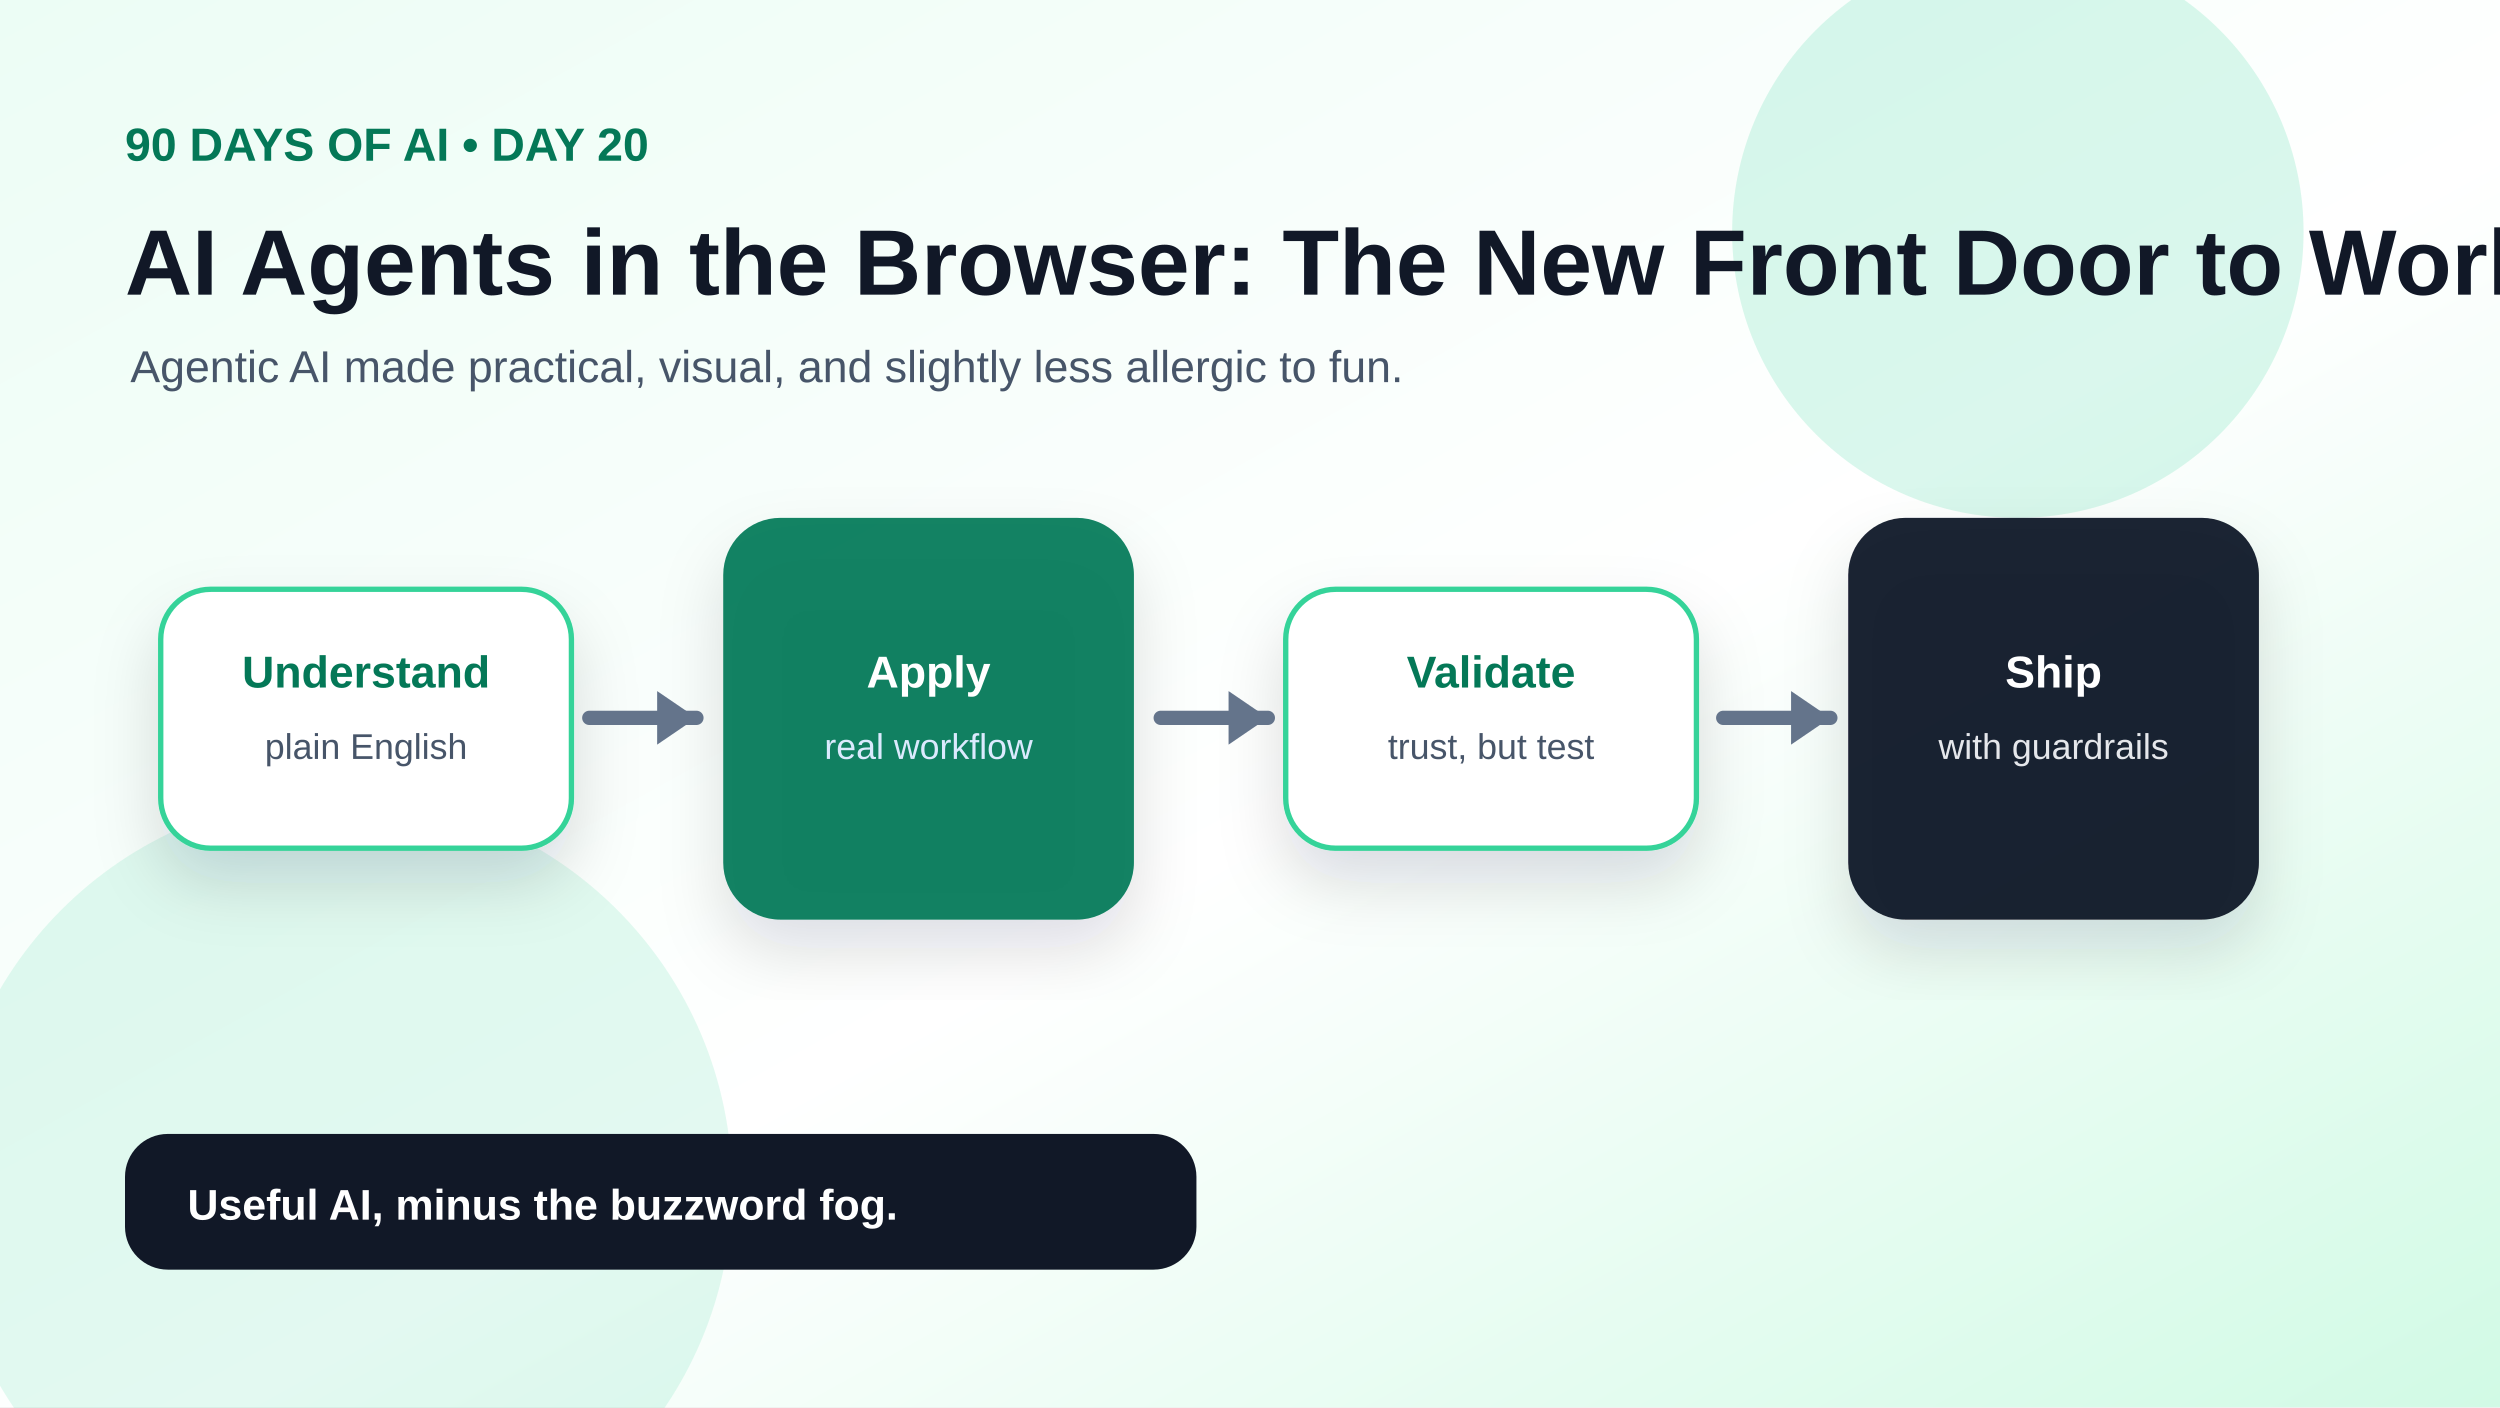
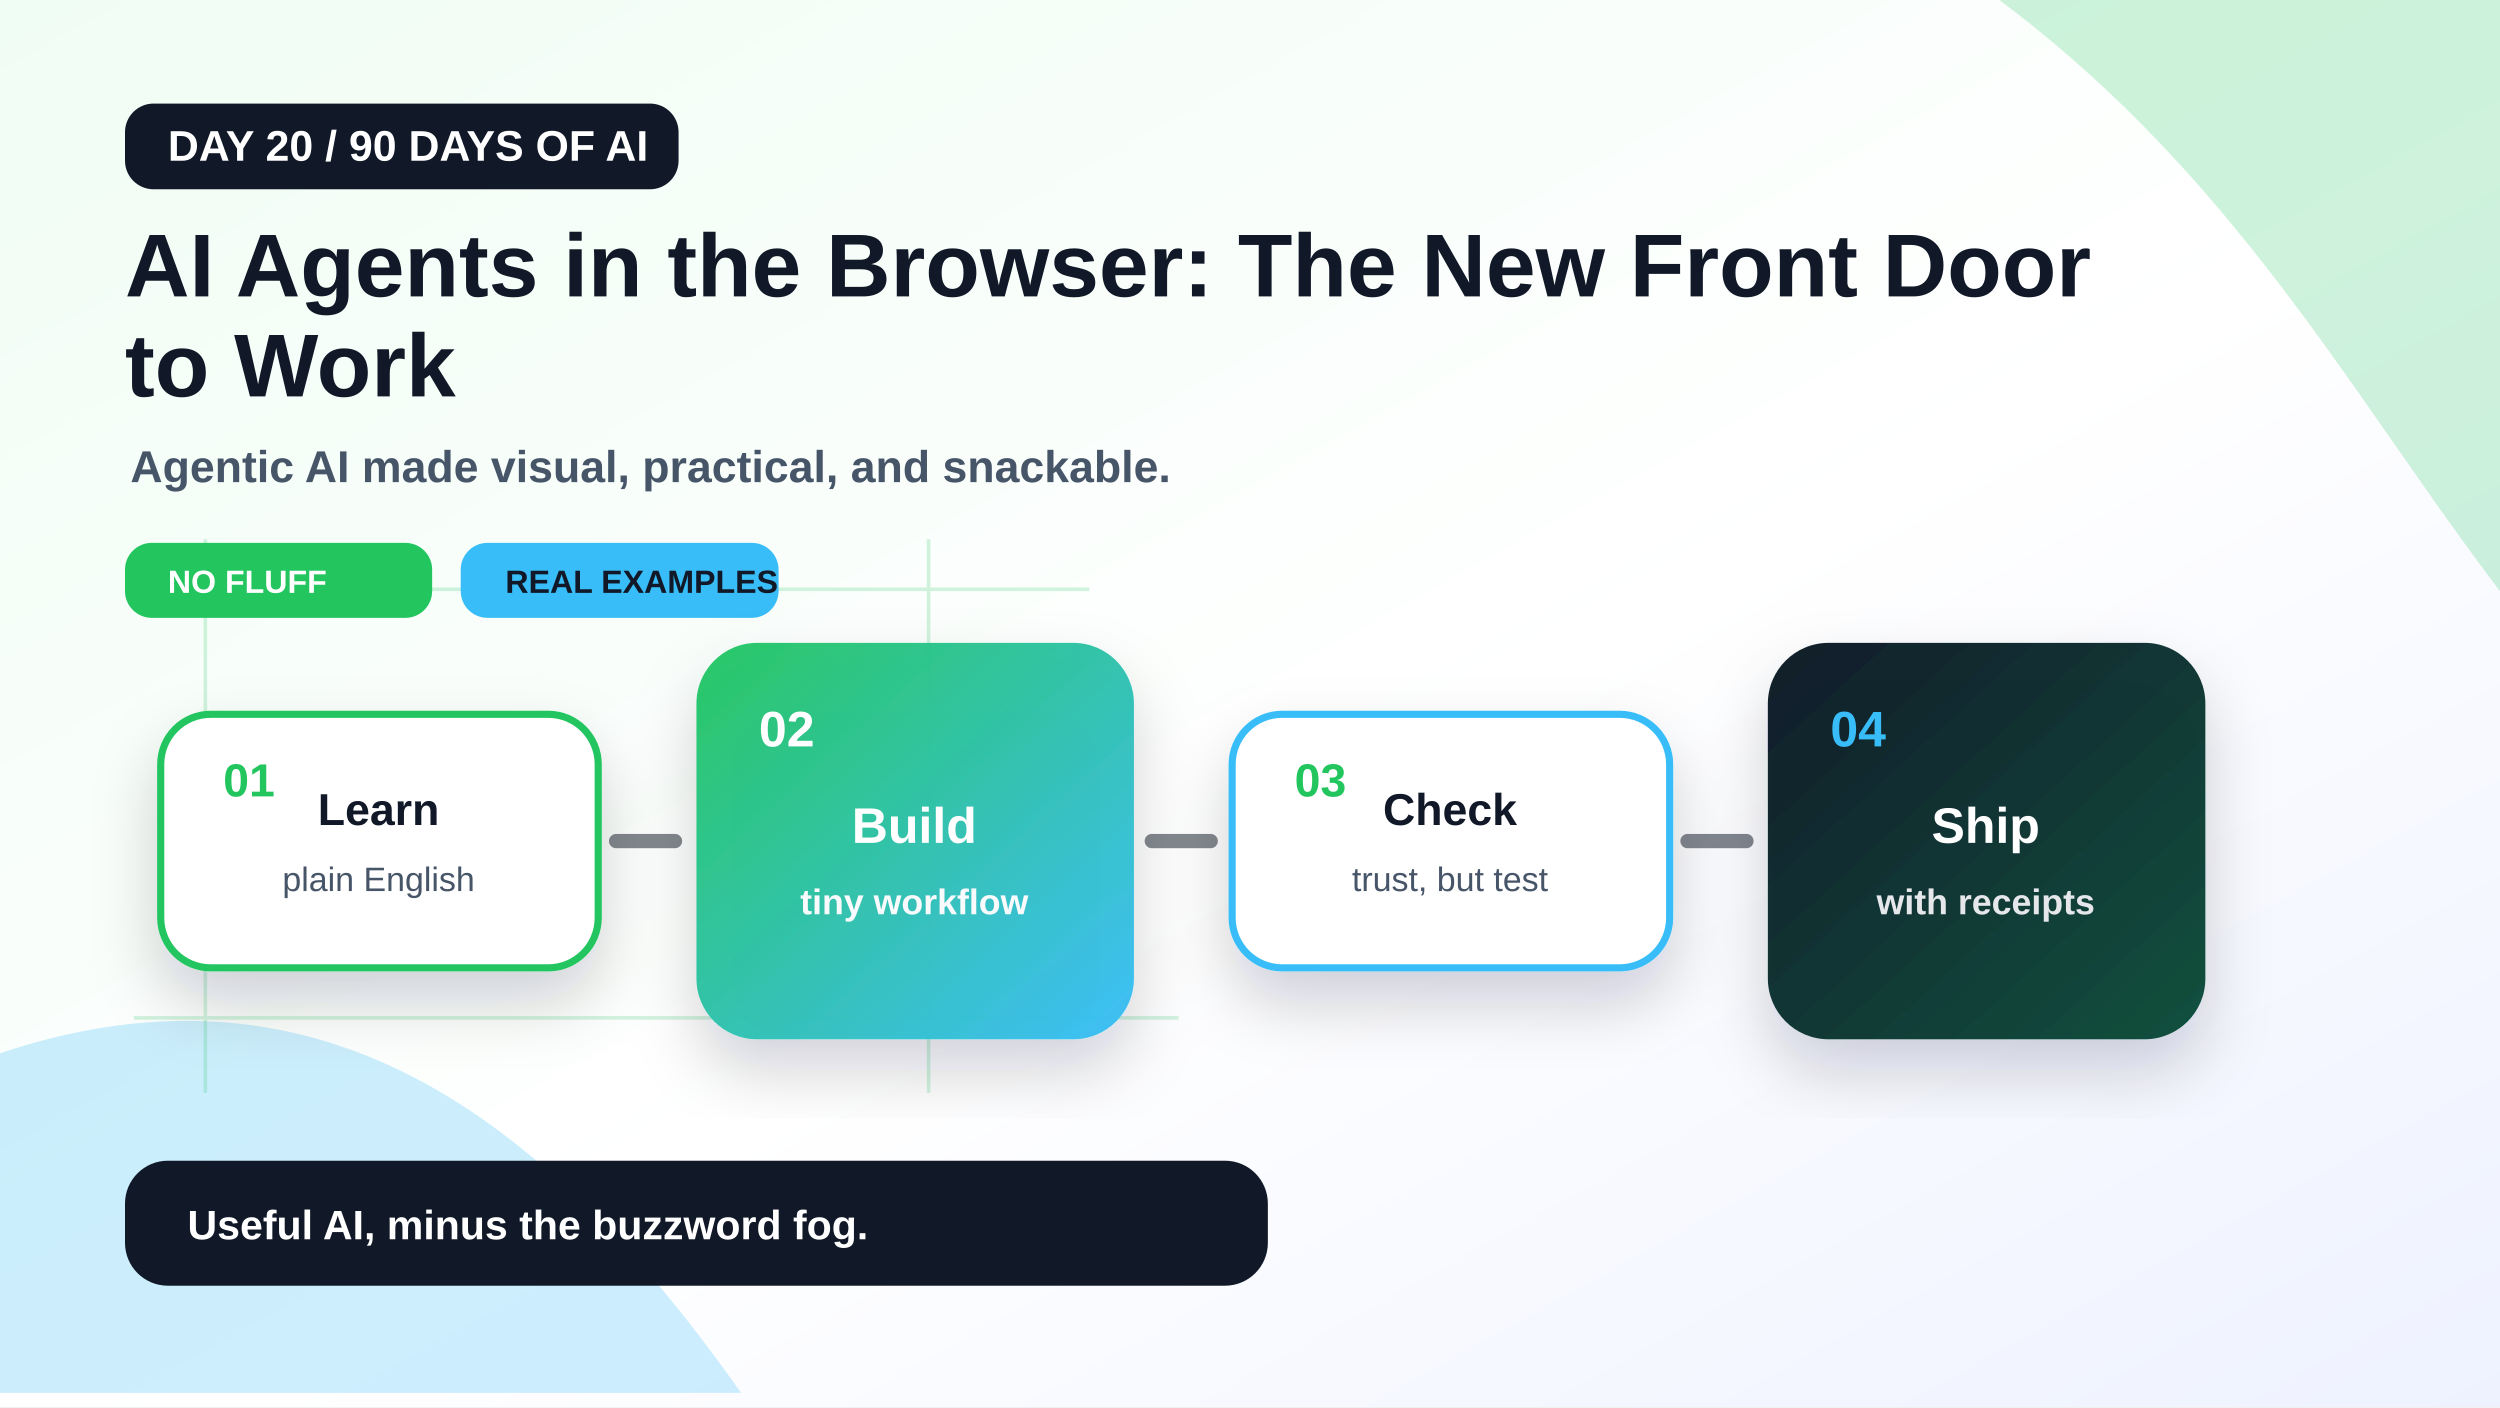
<svg xmlns="http://www.w3.org/2000/svg" width="1400" height="788" viewBox="0 0 1400 788" role="img" aria-labelledby="title desc">
  <defs>
    <linearGradient id="bg" x1="0" y1="0" x2="1" y2="1">
-       <stop offset="0" stop-color="#ecfdf5" />
+       <stop offset="0" stop-color="#f0fdf4" />
      <stop offset="0.55" stop-color="#ffffff" />
-       <stop offset="1" stop-color="#d1fae5" />
+       <stop offset="1" stop-color="#eef2ff" />
+     </linearGradient>
+     <linearGradient id="cardGlow" x1="0" y1="0" x2="1" y2="1">
+       <stop offset="0" stop-color="#22c55e" />
+       <stop offset="1" stop-color="#38bdf8" />
+     </linearGradient>
+     <linearGradient id="darkGlow" x1="0" y1="0" x2="1" y2="1">
+       <stop offset="0" stop-color="#111827" />
+       <stop offset="1" stop-color="#064e3b" />
    </linearGradient>
    <filter id="shadow" x="-20%" y="-20%" width="140%" height="140%">
-       <feDropShadow dx="0" dy="18" stdDeviation="18" flood-color="#0f172a" flood-opacity="0.14" />
+       <feDropShadow dx="0" dy="18" stdDeviation="18" flood-color="#0f172a" flood-opacity="0.18" />
    </filter>
  </defs>
  <rect width="1400" height="788" fill="url(#bg)" />
-   <circle cx="1130" cy="130" r="160" fill="#34d399" opacity="0.18" />
-   <circle cx="190" cy="665" r="220" fill="#34d399" opacity="0.14" />
-   <text x="70" y="90" font-family="Arial, sans-serif" font-size="26" font-weight="800" fill="#047857">90 DAYS OF AI • DAY 20</text>
-   <text x="70" y="165" font-family="Arial, sans-serif" font-size="52" font-weight="900" fill="#111827">AI Agents in the Browser: The New Front Door to Work</text>
-   <text x="73" y="214" font-family="Arial, sans-serif" font-size="25" fill="#475569">Agentic AI made practical, visual, and slightly less allergic to fun.</text>
+   <path d="M1060 -40 C1260 80 1325 250 1440 380 L1440 0 Z" fill="#22c55e" opacity="0.22" />
+   <path d="M-70 620 C150 505 295 610 415 780 L-70 780 Z" fill="#38bdf8" opacity="0.25" />
+   <g opacity="0.20" stroke="#22c55e" stroke-width="2">
+     <path d="M75 330 H610" />
+     <path d="M75 570 H660" />
+     <path d="M115 302 V612" />
+     <path d="M520 302 V612" />
+   </g>
+   <rect x="70" y="58" width="310" height="48" rx="16" fill="#111827" />
+   <text x="94" y="90" font-family="Arial, sans-serif" font-size="24" font-weight="900" fill="#ffffff">DAY 20 / 90 DAYS OF AI</text>
+   <text x="70" y="166" font-family="Arial, sans-serif" font-size="50" font-weight="900" fill="#111827">AI Agents in the Browser: The New Front Door</text>
+   <text x="70" y="222" font-family="Arial, sans-serif" font-size="50" font-weight="900" fill="#111827">to Work</text>
+   <text x="73" y="270" font-family="Arial, sans-serif" font-size="25" font-weight="700" fill="#475569">Agentic AI made visual, practical, and snackable.</text>
+   <g transform="translate(70 304)">
+     <rect x="0" y="0" width="172" height="42" rx="15" fill="#22c55e" />
+     <text x="24" y="28" font-family="Arial, sans-serif" font-size="18" font-weight="900" fill="#ffffff">NO FLUFF</text>
+     <rect x="188" y="0" width="178" height="42" rx="15" fill="#38bdf8" />
+     <text x="213" y="28" font-family="Arial, sans-serif" font-size="18" font-weight="900" fill="#111827">REAL EXAMPLES</text>
+   </g>
  <g filter="url(#shadow)">
-     <rect x="90" y="330" width="230" height="145" rx="28" fill="#ffffff" stroke="#34d399" stroke-width="3" />
-     <rect x="405" y="290" width="230" height="225" rx="32" fill="#047857" opacity="0.92" />
-     <rect x="720" y="330" width="230" height="145" rx="28" fill="#ffffff" stroke="#34d399" stroke-width="3" />
-     <rect x="1035" y="290" width="230" height="225" rx="32" fill="#111827" opacity="0.94" />
+     <rect x="90" y="400" width="245" height="142" rx="28" fill="#ffffff" stroke="#22c55e" stroke-width="4" />
+     <rect x="390" y="360" width="245" height="222" rx="34" fill="url(#cardGlow)" opacity="0.96" />
+     <rect x="690" y="400" width="245" height="142" rx="28" fill="#ffffff" stroke="#38bdf8" stroke-width="4" />
+     <rect x="990" y="360" width="245" height="222" rx="34" fill="url(#darkGlow)" opacity="0.98" />
  </g>
-   <path d="M330 402 H390" stroke="#64748b" stroke-width="8" stroke-linecap="round" />
-   <path d="M390 402 l-22 -15 v30 z" fill="#64748b" />
-   <path d="M650 402 H710" stroke="#64748b" stroke-width="8" stroke-linecap="round" />
-   <path d="M710 402 l-22 -15 v30 z" fill="#64748b" />
-   <path d="M965 402 H1025" stroke="#64748b" stroke-width="8" stroke-linecap="round" />
-   <path d="M1025 402 l-22 -15 v30 z" fill="#64748b" />
-   <text x="205" y="385" text-anchor="middle" font-family="Arial, sans-serif" font-size="25" font-weight="800" fill="#047857">Understand</text>
-   <text x="205" y="425" text-anchor="middle" font-family="Arial, sans-serif" font-size="20" fill="#475569">plain English</text>
-   <text x="520" y="385" text-anchor="middle" font-family="Arial, sans-serif" font-size="25" font-weight="800" fill="#ffffff">Apply</text>
-   <text x="520" y="425" text-anchor="middle" font-family="Arial, sans-serif" font-size="20" fill="#dbeafe">real workflow</text>
-   <text x="835" y="385" text-anchor="middle" font-family="Arial, sans-serif" font-size="25" font-weight="800" fill="#047857">Validate</text>
-   <text x="835" y="425" text-anchor="middle" font-family="Arial, sans-serif" font-size="20" fill="#475569">trust, but test</text>
-   <text x="1150" y="385" text-anchor="middle" font-family="Arial, sans-serif" font-size="25" font-weight="800" fill="#ffffff">Ship</text>
-   <text x="1150" y="425" text-anchor="middle" font-family="Arial, sans-serif" font-size="20" fill="#e5e7eb">with guardrails</text>
-   <rect x="70" y="635" width="600" height="76" rx="24" fill="#111827" />
-   <text x="105" y="683" font-family="Arial, sans-serif" font-size="24" font-weight="800" fill="#ffffff">Useful AI, minus the buzzword fog.</text>
+   <g font-family="Arial, sans-serif">
+     <text x="125" y="446" font-size="26" font-weight="900" fill="#22c55e">01</text>
+     <text x="212" y="462" text-anchor="middle" font-size="25" font-weight="900" fill="#111827">Learn</text>
+     <text x="212" y="499" text-anchor="middle" font-size="19" fill="#475569">plain English</text>
+     <text x="425" y="418" font-size="28" font-weight="900" fill="#ffffff">02</text>
+     <text x="512" y="472" text-anchor="middle" font-size="28" font-weight="900" fill="#ffffff">Build</text>
+     <text x="512" y="512" text-anchor="middle" font-size="20" font-weight="700" fill="#f8fafc">tiny workflow</text>
+     <text x="725" y="446" font-size="26" font-weight="900" fill="#22c55e">03</text>
+     <text x="812" y="462" text-anchor="middle" font-size="25" font-weight="900" fill="#111827">Check</text>
+     <text x="812" y="499" text-anchor="middle" font-size="19" fill="#475569">trust, but test</text>
+     <text x="1025" y="418" font-size="28" font-weight="900" fill="#38bdf8">04</text>
+     <text x="1112" y="472" text-anchor="middle" font-size="28" font-weight="900" fill="#ffffff">Ship</text>
+     <text x="1112" y="512" text-anchor="middle" font-size="20" font-weight="700" fill="#e5e7eb">with receipts</text>
+   </g>
+   <g stroke="#111827" stroke-width="8" stroke-linecap="round" opacity="0.52">
+     <path d="M345 471 H378" />
+     <path d="M645 471 H678" />
+     <path d="M945 471 H978" />
+   </g>
+   <rect x="70" y="650" width="640" height="70" rx="24" fill="#111827" />
+   <text x="105" y="694" font-family="Arial, sans-serif" font-size="23" font-weight="900" fill="#ffffff">Useful AI, minus the buzzword fog.</text>
</svg>
